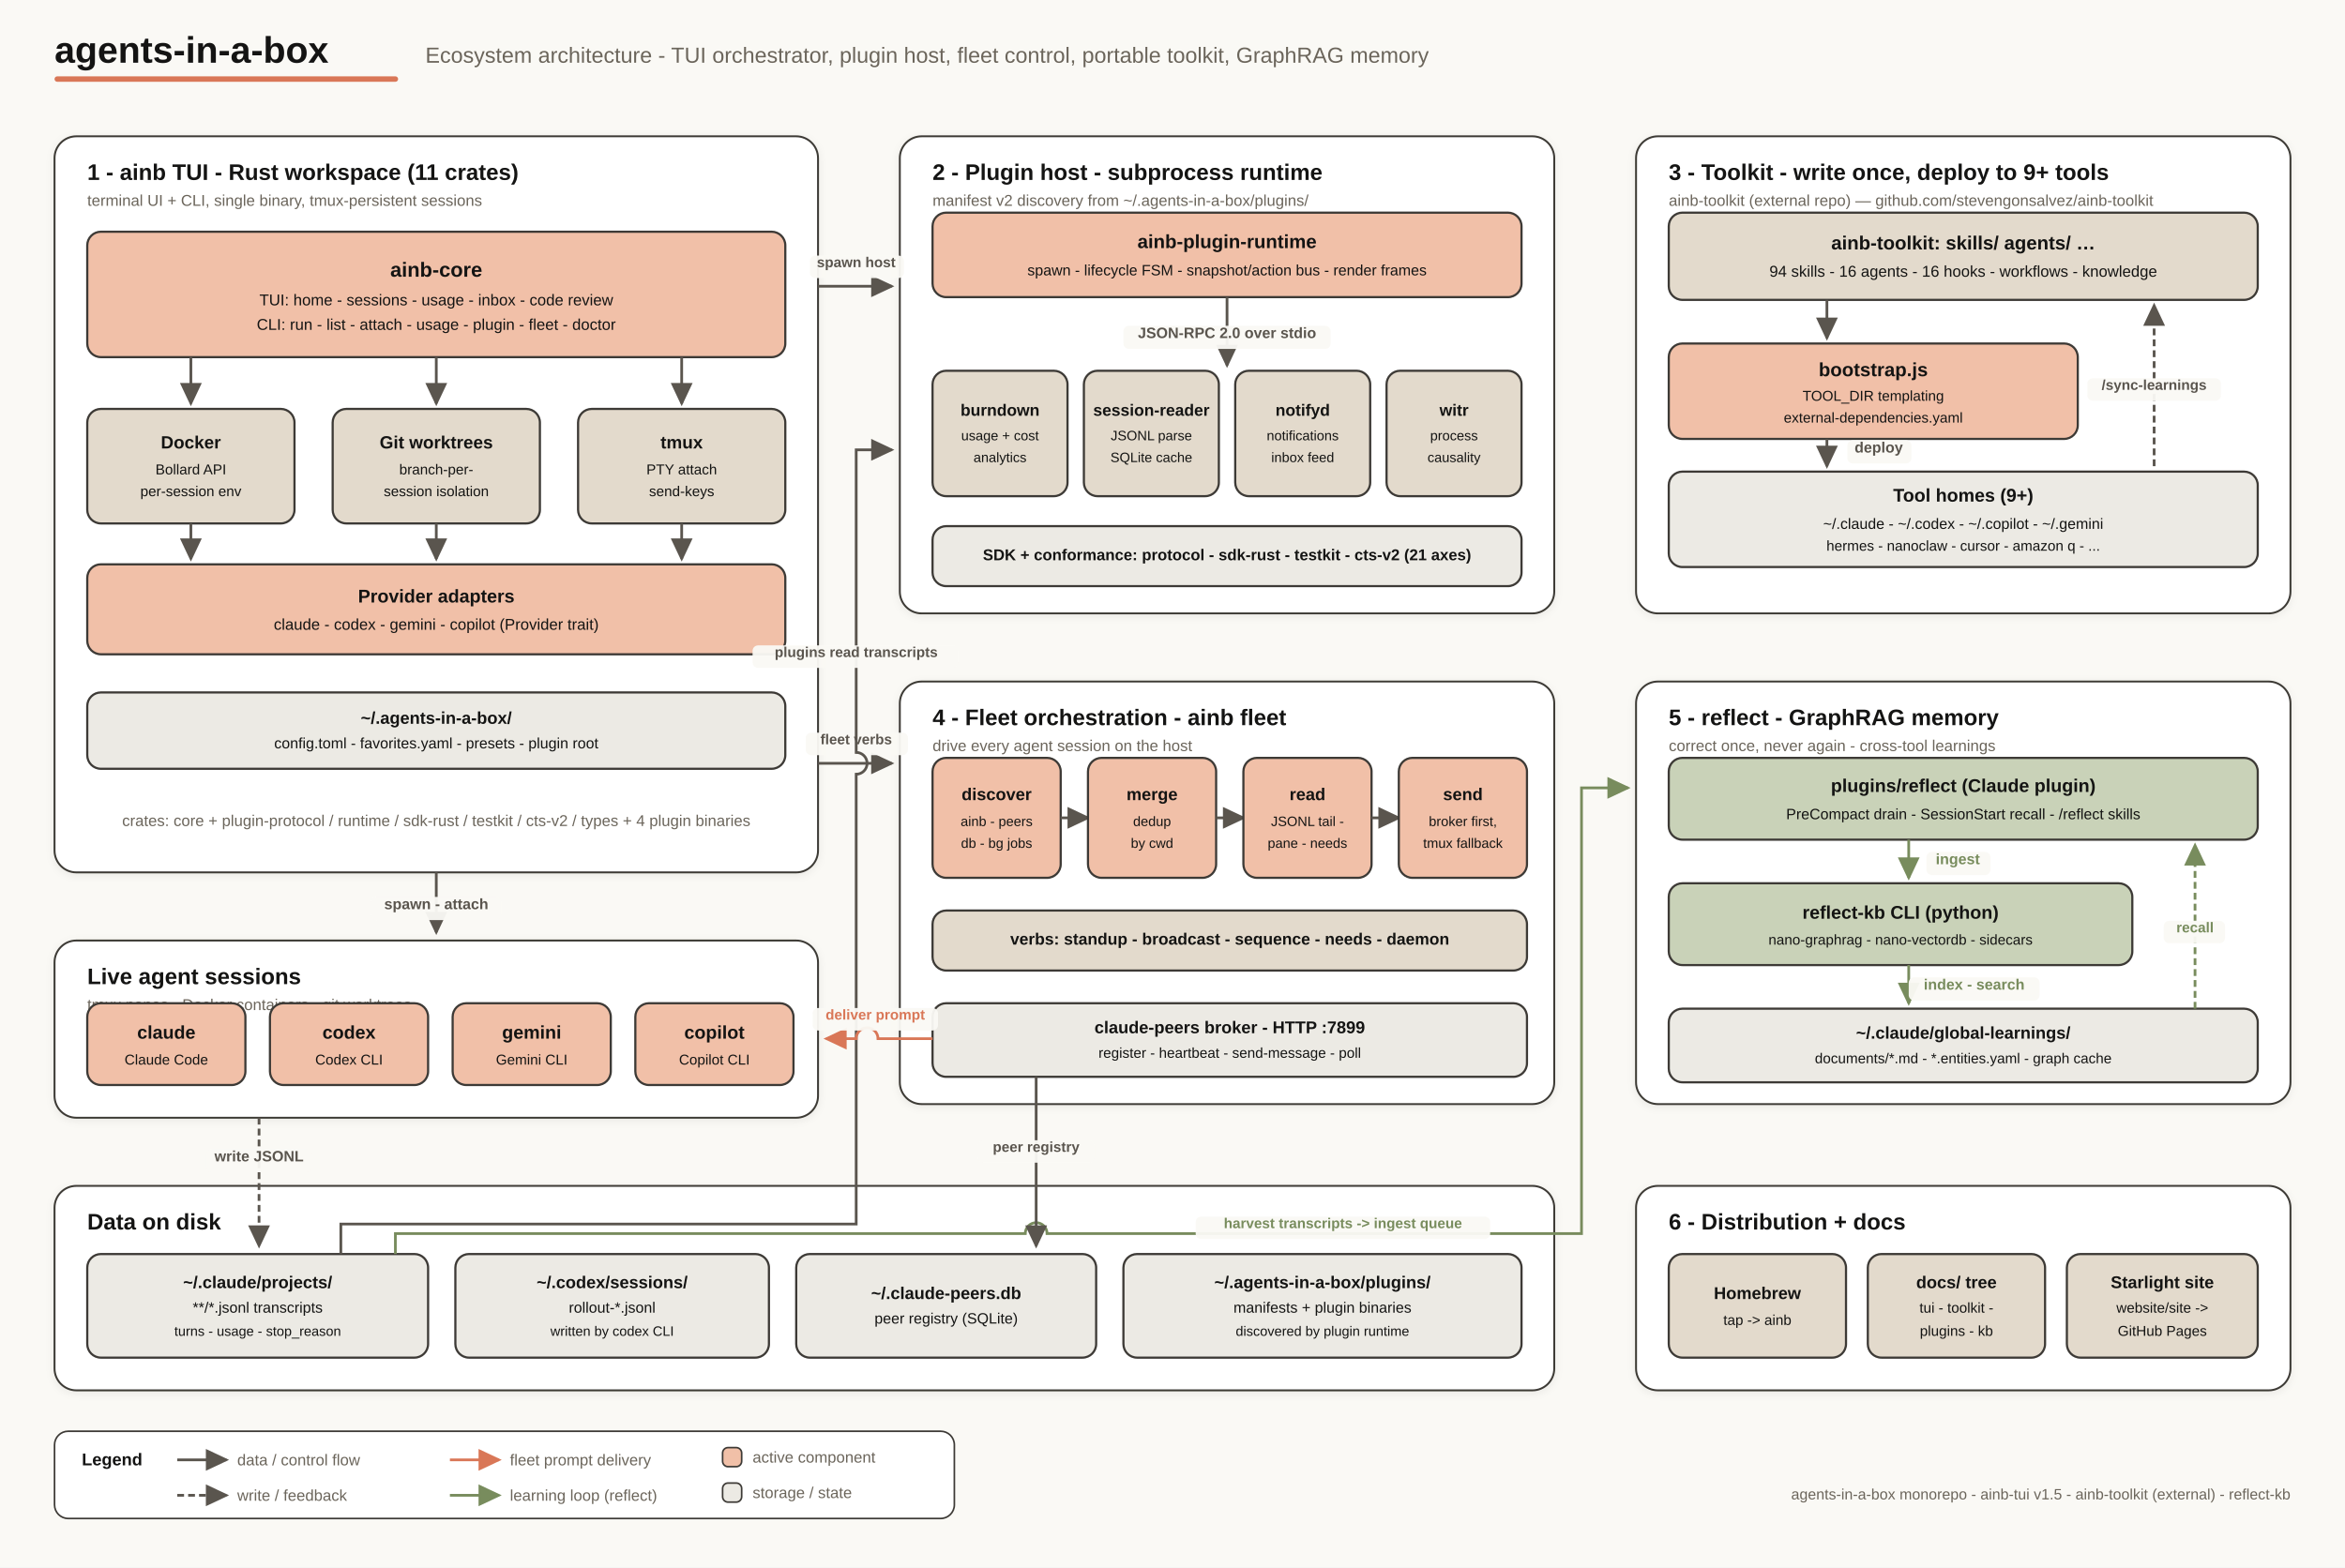
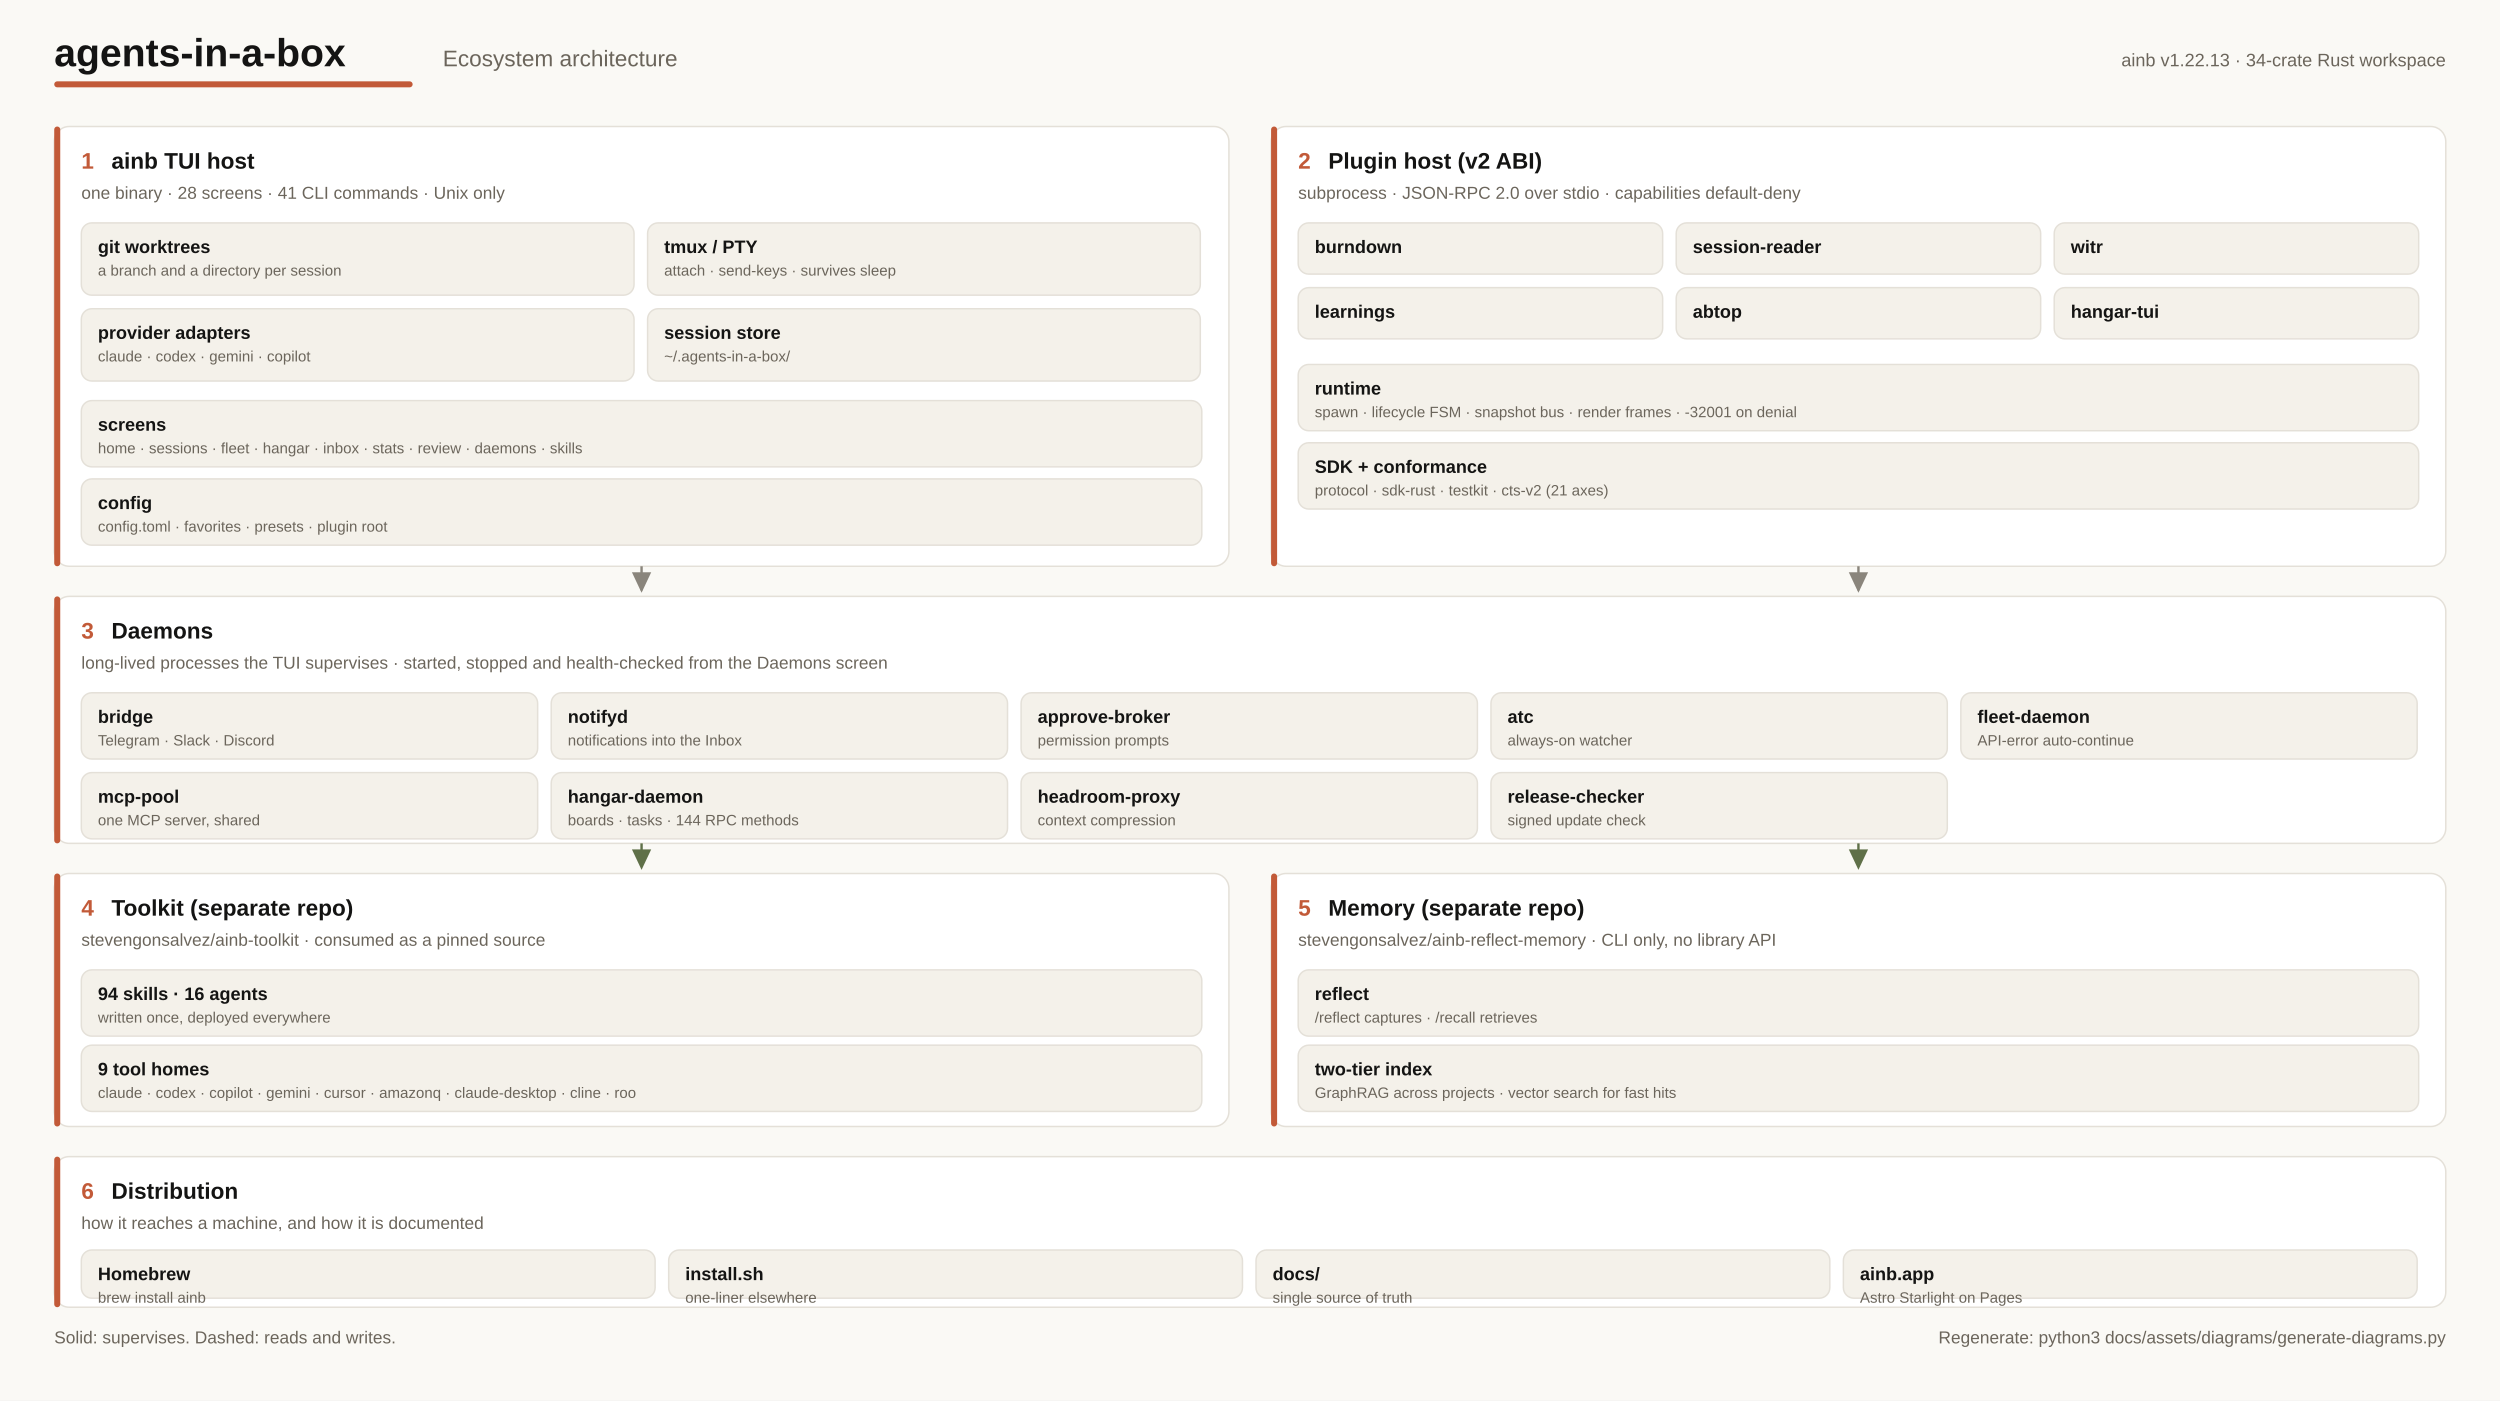
- <svg xmlns="http://www.w3.org/2000/svg" viewBox="0 0 1720 1150" width="1720" height="1150">
-   <style>text { font-family: -apple-system, BlinkMacSystemFont, "Segoe UI", "Helvetica Neue", Arial, sans-serif; }</style>
+ <svg xmlns="http://www.w3.org/2000/svg" viewBox="0 0 1660 930" width="1660" height="930" role="img" aria-label="agents-in-a-box ecosystem architecture: the TUI host, the v2 plugin host, the daemons it supervises, the separate toolkit and memory repos, and distribution">
+   <style>text{font-family:-apple-system,BlinkMacSystemFont,"Segoe UI","Helvetica Neue",Arial,sans-serif;}@media (prefers-color-scheme: dark){.bg{fill:#0F0F18;}.ink{fill:#DCDCE6;}.mute{fill:#9A9AB0;}.accent{fill:#E08A63;}.accentfill{fill:#E08A63;}.card{fill:#191923;stroke:#2E2E3E;}.chip{fill:#20202C;stroke:#2E2E3E;}.line{stroke:#7A7A92;}.alt{stroke:#8FA86B;}.linefill{fill:#7A7A92;}.altfill{fill:#8FA86B;}}</style>
  <defs>
    <marker id="arr" markerWidth="9" markerHeight="8" refX="7.5" refY="4" orient="auto">
-       <polygon points="0 0, 8.5 4, 0 8" fill="#5A554E" />
+       <polygon points="0 0, 8.5 4, 0 8" class="linefill" fill="#8A857C" />
    </marker>
-     <marker id="arrClay" markerWidth="9" markerHeight="8" refX="7.5" refY="4" orient="auto">
-       <polygon points="0 0, 8.5 4, 0 8" fill="#D97757" />
+     <marker id="arrAlt" markerWidth="9" markerHeight="8" refX="7.5" refY="4" orient="auto">
+       <polygon points="0 0, 8.5 4, 0 8" class="altfill" fill="#5F7048" />
    </marker>
-     <marker id="arrOlive" markerWidth="9" markerHeight="8" refX="7.5" refY="4" orient="auto">
-       <polygon points="0 0, 8.5 4, 0 8" fill="#788C5D" />
-     </marker>
-     <filter id="soft" x="-10%" y="-10%" width="120%" height="130%">
-       <feDropShadow dx="0" dy="1.5" stdDeviation="3" flood-color="#141413" flood-opacity="0.07" />
-     </filter>
  </defs>
-   <rect width="1720" height="1150" fill="#FAF9F5" />
-   <text x="40" y="46" fill="#141413" font-size="27" font-weight="800">agents-in-a-box</text>
-   <rect x="40" y="56" width="252" height="4" rx="2" fill="#D97757" />
-   <text x="312" y="46" fill="#6B655B" font-size="16">Ecosystem architecture - TUI orchestrator, plugin host, fleet control, portable toolkit, GraphRAG memory</text>
-   <rect x="40" y="100" width="560" height="540" rx="16" fill="#FFFFFF" stroke="#3D3A36" stroke-width="1.4" filter="url(#soft)" />
-   <text x="64" y="132" fill="#141413" font-size="16.5" font-weight="700">1 - ainb TUI - Rust workspace (11 crates)</text>
-   <text x="64" y="151" fill="#6B655B" font-size="11.5">terminal UI + CLI, single binary, tmux-persistent sessions</text>
-   <rect x="64" y="170" width="512" height="92" rx="10" fill="#F1C0A8" stroke="#3D3A36" stroke-width="1.6" />
-   <text x="320.0" y="203" text-anchor="middle" fill="#141413" font-size="15" font-weight="700">ainb-core</text>
-   <text x="320.0" y="224" text-anchor="middle" fill="#141413" font-size="11.5" font-weight="400">TUI: home - sessions - usage - inbox - code review</text>
-   <text x="320.0" y="242" text-anchor="middle" fill="#141413" font-size="11.5" font-weight="400">CLI: run - list - attach - usage - plugin - fleet - doctor</text>
-   <path d="M 140,262 V 296" fill="none" stroke="#5A554E" stroke-width="2" marker-end="url(#arr)" />
-   <path d="M 320,262 V 296" fill="none" stroke="#5A554E" stroke-width="2" marker-end="url(#arr)" />
-   <path d="M 500,262 V 296" fill="none" stroke="#5A554E" stroke-width="2" marker-end="url(#arr)" />
-   <rect x="64" y="300" width="152" height="84" rx="10" fill="#E3DACC" stroke="#3D3A36" stroke-width="1.6" />
-   <text x="140.0" y="329" text-anchor="middle" fill="#141413" font-size="13" font-weight="700">Docker</text>
-   <text x="140.0" y="348" text-anchor="middle" fill="#141413" font-size="10.5" font-weight="400">Bollard API</text>
-   <text x="140.0" y="364" text-anchor="middle" fill="#141413" font-size="10.5" font-weight="400">per-session env</text>
-   <rect x="244" y="300" width="152" height="84" rx="10" fill="#E3DACC" stroke="#3D3A36" stroke-width="1.6" />
-   <text x="320.0" y="329" text-anchor="middle" fill="#141413" font-size="13" font-weight="700">Git worktrees</text>
-   <text x="320.0" y="348" text-anchor="middle" fill="#141413" font-size="10.5" font-weight="400">branch-per-</text>
-   <text x="320.0" y="364" text-anchor="middle" fill="#141413" font-size="10.5" font-weight="400">session isolation</text>
-   <rect x="424" y="300" width="152" height="84" rx="10" fill="#E3DACC" stroke="#3D3A36" stroke-width="1.6" />
-   <text x="500.0" y="329" text-anchor="middle" fill="#141413" font-size="13" font-weight="700">tmux</text>
-   <text x="500.0" y="348" text-anchor="middle" fill="#141413" font-size="10.5" font-weight="400">PTY attach</text>
-   <text x="500.0" y="364" text-anchor="middle" fill="#141413" font-size="10.5" font-weight="400">send-keys</text>
-   <path d="M 140,384 V 410" fill="none" stroke="#5A554E" stroke-width="2" marker-end="url(#arr)" />
-   <path d="M 320,384 V 410" fill="none" stroke="#5A554E" stroke-width="2" marker-end="url(#arr)" />
-   <path d="M 500,384 V 410" fill="none" stroke="#5A554E" stroke-width="2" marker-end="url(#arr)" />
-   <rect x="64" y="414" width="512" height="66" rx="10" fill="#F1C0A8" stroke="#3D3A36" stroke-width="1.6" />
-   <text x="320.0" y="442" text-anchor="middle" fill="#141413" font-size="13.5" font-weight="700">Provider adapters</text>
-   <text x="320.0" y="462" text-anchor="middle" fill="#141413" font-size="11.5" font-weight="400">claude - codex - gemini - copilot (Provider trait)</text>
-   <rect x="64" y="508" width="512" height="56" rx="10" fill="#ECEAE4" stroke="#3D3A36" stroke-width="1.6" />
-   <text x="320.0" y="531" text-anchor="middle" fill="#141413" font-size="12.5" font-weight="700">~/.agents-in-a-box/</text>
-   <text x="320.0" y="549" text-anchor="middle" fill="#141413" font-size="11" font-weight="400">config.toml - favorites.yaml - presets - plugin root</text>
-   <text x="320" y="606" text-anchor="middle" fill="#6B655B" font-size="11.5">crates: core + plugin-protocol / runtime / sdk-rust / testkit / cts-v2 / types + 4 plugin binaries</text>
-   <rect x="660" y="100" width="480" height="350" rx="16" fill="#FFFFFF" stroke="#3D3A36" stroke-width="1.4" filter="url(#soft)" />
-   <text x="684" y="132" fill="#141413" font-size="16.5" font-weight="700">2 - Plugin host - subprocess runtime</text>
-   <text x="684" y="151" fill="#6B655B" font-size="11.5">manifest v2 discovery from ~/.agents-in-a-box/plugins/</text>
-   <rect x="684" y="156" width="432" height="62" rx="10" fill="#F1C0A8" stroke="#3D3A36" stroke-width="1.6" />
-   <text x="900.0" y="182" text-anchor="middle" fill="#141413" font-size="14" font-weight="700">ainb-plugin-runtime</text>
-   <text x="900.0" y="202" text-anchor="middle" fill="#141413" font-size="11" font-weight="400">spawn - lifecycle FSM - snapshot/action bus - render frames</text>
-   <path d="M 900,218 V 268" fill="none" stroke="#5A554E" stroke-width="2" marker-end="url(#arr)" />
-   <rect x="824" y="239" width="152" height="17" rx="4" fill="#FAF9F5" opacity="0.95" />
-   <text x="900" y="248" text-anchor="middle" fill="#5A554E" font-size="11" font-weight="600">JSON-RPC 2.0 over stdio</text>
-   <rect x="684" y="272" width="99" height="92" rx="10" fill="#E3DACC" stroke="#3D3A36" stroke-width="1.6" />
-   <text x="733.5" y="305" text-anchor="middle" fill="#141413" font-size="12" font-weight="700">burndown</text>
-   <text x="733.5" y="323" text-anchor="middle" fill="#141413" font-size="10" font-weight="400">usage + cost</text>
-   <text x="733.5" y="339" text-anchor="middle" fill="#141413" font-size="10" font-weight="400">analytics</text>
-   <rect x="795" y="272" width="99" height="92" rx="10" fill="#E3DACC" stroke="#3D3A36" stroke-width="1.6" />
-   <text x="844.5" y="305" text-anchor="middle" fill="#141413" font-size="12" font-weight="700">session-reader</text>
-   <text x="844.5" y="323" text-anchor="middle" fill="#141413" font-size="10" font-weight="400">JSONL parse</text>
-   <text x="844.5" y="339" text-anchor="middle" fill="#141413" font-size="10" font-weight="400">SQLite cache</text>
-   <rect x="906" y="272" width="99" height="92" rx="10" fill="#E3DACC" stroke="#3D3A36" stroke-width="1.6" />
-   <text x="955.5" y="305" text-anchor="middle" fill="#141413" font-size="12" font-weight="700">notifyd</text>
-   <text x="955.5" y="323" text-anchor="middle" fill="#141413" font-size="10" font-weight="400">notifications</text>
-   <text x="955.5" y="339" text-anchor="middle" fill="#141413" font-size="10" font-weight="400">inbox feed</text>
-   <rect x="1017" y="272" width="99" height="92" rx="10" fill="#E3DACC" stroke="#3D3A36" stroke-width="1.6" />
-   <text x="1066.5" y="305" text-anchor="middle" fill="#141413" font-size="12" font-weight="700">witr</text>
-   <text x="1066.5" y="323" text-anchor="middle" fill="#141413" font-size="10" font-weight="400">process</text>
-   <text x="1066.5" y="339" text-anchor="middle" fill="#141413" font-size="10" font-weight="400">causality</text>
-   <rect x="684" y="386" width="432" height="44" rx="10" fill="#ECEAE4" stroke="#3D3A36" stroke-width="1.6" />
-   <text x="900.0" y="411" text-anchor="middle" fill="#141413" font-size="11.5" font-weight="600">SDK + conformance: protocol - sdk-rust - testkit - cts-v2 (21 axes)</text>
-   <rect x="1200" y="100" width="480" height="350" rx="16" fill="#FFFFFF" stroke="#3D3A36" stroke-width="1.4" filter="url(#soft)" />
-   <text x="1224" y="132" fill="#141413" font-size="16.5" font-weight="700">3 - Toolkit - write once, deploy to 9+ tools</text>
-   <text x="1224" y="151" fill="#6B655B" font-size="11.5">ainb-toolkit (external repo) — github.com/stevengonsalvez/ainb-toolkit</text>
-   <rect x="1224" y="156" width="432" height="64" rx="10" fill="#E3DACC" stroke="#3D3A36" stroke-width="1.6" />
-   <text x="1440.0" y="183" text-anchor="middle" fill="#141413" font-size="14" font-weight="700">ainb-toolkit: skills/ agents/ …</text>
-   <text x="1440.0" y="203" text-anchor="middle" fill="#141413" font-size="11.5" font-weight="400">94 skills - 16 agents - 16 hooks - workflows - knowledge</text>
-   <path d="M 1340,220 V 248" fill="none" stroke="#5A554E" stroke-width="2" marker-end="url(#arr)" />
-   <rect x="1224" y="252" width="300" height="70" rx="10" fill="#F1C0A8" stroke="#3D3A36" stroke-width="1.6" />
-   <text x="1374" y="276" text-anchor="middle" fill="#141413" font-size="14" font-weight="700">bootstrap.js</text>
-   <text x="1374" y="294" text-anchor="middle" fill="#141413" font-size="10.5" font-weight="400">TOOL_DIR templating</text>
-   <text x="1374" y="310" text-anchor="middle" fill="#141413" font-size="10.5" font-weight="400">external-dependencies.yaml</text>
-   <path d="M 1340,322 V 342" fill="none" stroke="#5A554E" stroke-width="2" marker-end="url(#arr)" />
-   <rect x="1355" y="323" width="47" height="17" rx="4" fill="#FAF9F5" opacity="0.95" />
-   <text x="1378" y="332" text-anchor="middle" fill="#5A554E" font-size="11" font-weight="600">deploy</text>
-   <rect x="1224" y="346" width="432" height="70" rx="10" fill="#ECEAE4" stroke="#3D3A36" stroke-width="1.6" />
-   <text x="1440.0" y="368" text-anchor="middle" fill="#141413" font-size="13.5" font-weight="700">Tool homes (9+)</text>
-   <text x="1440.0" y="388" text-anchor="middle" fill="#141413" font-size="11" font-weight="400">~/.claude - ~/.codex - ~/.copilot - ~/.gemini</text>
-   <text x="1440.0" y="404" text-anchor="middle" fill="#141413" font-size="10.5" font-weight="400">hermes - nanoclaw - cursor - amazon q - ...</text>
-   <path d="M 1580,342 V 224" fill="none" stroke="#5A554E" stroke-width="2" stroke-dasharray="5,3" marker-end="url(#arr)" />
-   <rect x="1531" y="277.5" width="98" height="16.5" rx="4" fill="#FAF9F5" opacity="0.95" />
-   <text x="1580" y="286" text-anchor="middle" fill="#5A554E" font-size="10.5" font-weight="600">/sync-learnings</text>
-   <rect x="660" y="500" width="480" height="310" rx="16" fill="#FFFFFF" stroke="#3D3A36" stroke-width="1.4" filter="url(#soft)" />
-   <text x="684" y="532" fill="#141413" font-size="16.5" font-weight="700">4 - Fleet orchestration - ainb fleet</text>
-   <text x="684" y="551" fill="#6B655B" font-size="11.5">drive every agent session on the host</text>
-   <rect x="684" y="556" width="94" height="88" rx="10" fill="#F1C0A8" stroke="#3D3A36" stroke-width="1.6" />
-   <text x="731.0" y="587" text-anchor="middle" fill="#141413" font-size="12.5" font-weight="700">discover</text>
-   <text x="731.0" y="606" text-anchor="middle" fill="#141413" font-size="10" font-weight="400">ainb - peers</text>
-   <text x="731.0" y="622" text-anchor="middle" fill="#141413" font-size="10" font-weight="400">db - bg jobs</text>
-   <path d="M 778,600 H 798" fill="none" stroke="#5A554E" stroke-width="2" marker-end="url(#arr)" />
-   <rect x="798" y="556" width="94" height="88" rx="10" fill="#F1C0A8" stroke="#3D3A36" stroke-width="1.6" />
-   <text x="845.0" y="587" text-anchor="middle" fill="#141413" font-size="12.5" font-weight="700">merge</text>
-   <text x="845.0" y="606" text-anchor="middle" fill="#141413" font-size="10" font-weight="400">dedup</text>
-   <text x="845.0" y="622" text-anchor="middle" fill="#141413" font-size="10" font-weight="400">by cwd</text>
-   <path d="M 892,600 H 912" fill="none" stroke="#5A554E" stroke-width="2" marker-end="url(#arr)" />
-   <rect x="912" y="556" width="94" height="88" rx="10" fill="#F1C0A8" stroke="#3D3A36" stroke-width="1.6" />
-   <text x="959.0" y="587" text-anchor="middle" fill="#141413" font-size="12.5" font-weight="700">read</text>
-   <text x="959.0" y="606" text-anchor="middle" fill="#141413" font-size="10" font-weight="400">JSONL tail -</text>
-   <text x="959.0" y="622" text-anchor="middle" fill="#141413" font-size="10" font-weight="400">pane - needs</text>
-   <path d="M 1006,600 H 1026" fill="none" stroke="#5A554E" stroke-width="2" marker-end="url(#arr)" />
-   <rect x="1026" y="556" width="94" height="88" rx="10" fill="#F1C0A8" stroke="#3D3A36" stroke-width="1.6" />
-   <text x="1073.0" y="587" text-anchor="middle" fill="#141413" font-size="12.5" font-weight="700">send</text>
-   <text x="1073.0" y="606" text-anchor="middle" fill="#141413" font-size="10" font-weight="400">broker first,</text>
-   <text x="1073.0" y="622" text-anchor="middle" fill="#141413" font-size="10" font-weight="400">tmux fallback</text>
-   <rect x="684" y="668" width="436" height="44" rx="10" fill="#E3DACC" stroke="#3D3A36" stroke-width="1.6" />
-   <text x="902.0" y="693" text-anchor="middle" fill="#141413" font-size="12" font-weight="600">verbs: standup - broadcast - sequence - needs - daemon</text>
-   <rect x="684" y="736" width="436" height="54" rx="10" fill="#ECEAE4" stroke="#3D3A36" stroke-width="1.6" />
-   <text x="902.0" y="758" text-anchor="middle" fill="#141413" font-size="12.5" font-weight="700">claude-peers broker - HTTP :7899</text>
-   <text x="902.0" y="776" text-anchor="middle" fill="#141413" font-size="10.5" font-weight="400">register - heartbeat - send-message - poll</text>
-   <rect x="1200" y="500" width="480" height="310" rx="16" fill="#FFFFFF" stroke="#3D3A36" stroke-width="1.4" filter="url(#soft)" />
-   <text x="1224" y="532" fill="#141413" font-size="16.5" font-weight="700">5 - reflect - GraphRAG memory</text>
-   <text x="1224" y="551" fill="#6B655B" font-size="11.5">correct once, never again - cross-tool learnings</text>
-   <rect x="1224" y="556" width="432" height="60" rx="10" fill="#C9D2B8" stroke="#3D3A36" stroke-width="1.6" />
-   <text x="1440.0" y="581" text-anchor="middle" fill="#141413" font-size="13.5" font-weight="700">plugins/reflect (Claude plugin)</text>
-   <text x="1440.0" y="601" text-anchor="middle" fill="#141413" font-size="11" font-weight="400">PreCompact drain - SessionStart recall - /reflect skills</text>
-   <path d="M 1400,616 V 644" fill="none" stroke="#788C5D" stroke-width="2" marker-end="url(#arrOlive)" />
-   <rect x="1413" y="625" width="47" height="17" rx="4" fill="#FAF9F5" opacity="0.95" />
-   <text x="1436" y="634" text-anchor="middle" fill="#788C5D" font-size="11" font-weight="600">ingest</text>
-   <rect x="1224" y="648" width="340" height="60" rx="10" fill="#C9D2B8" stroke="#3D3A36" stroke-width="1.6" />
-   <text x="1394.0" y="674" text-anchor="middle" fill="#141413" font-size="13.5" font-weight="700">reflect-kb CLI (python)</text>
-   <text x="1394.0" y="693" text-anchor="middle" fill="#141413" font-size="10.5" font-weight="400">nano-graphrag - nano-vectordb - sidecars</text>
-   <path d="M 1400,708 V 736" fill="none" stroke="#788C5D" stroke-width="2" marker-end="url(#arrOlive)" />
-   <rect x="1400" y="717" width="96" height="17" rx="4" fill="#FAF9F5" opacity="0.95" />
-   <text x="1448" y="726" text-anchor="middle" fill="#788C5D" font-size="11" font-weight="600">index - search</text>
-   <rect x="1224" y="740" width="432" height="54" rx="10" fill="#ECEAE4" stroke="#3D3A36" stroke-width="1.6" />
-   <text x="1440.0" y="762" text-anchor="middle" fill="#141413" font-size="12.5" font-weight="700">~/.claude/global-learnings/</text>
-   <text x="1440.0" y="780" text-anchor="middle" fill="#141413" font-size="10.5" font-weight="400">documents/*.md - *.entities.yaml - graph cache</text>
-   <path d="M 1610,740 V 620" fill="none" stroke="#788C5D" stroke-width="2" stroke-dasharray="5,3" marker-end="url(#arrOlive)" />
-   <rect x="1587" y="675.5" width="45" height="16.5" rx="4" fill="#FAF9F5" opacity="0.95" />
-   <text x="1610" y="684" text-anchor="middle" fill="#788C5D" font-size="10.5" font-weight="600">recall</text>
-   <rect x="40" y="690" width="560" height="130" rx="16" fill="#FFFFFF" stroke="#3D3A36" stroke-width="1.4" filter="url(#soft)" />
-   <text x="64" y="722" fill="#141413" font-size="16.5" font-weight="700">Live agent sessions</text>
-   <text x="64" y="741" fill="#6B655B" font-size="11.5">tmux panes - Docker containers - git worktrees</text>
-   <rect x="64" y="736" width="116" height="60" rx="10" fill="#F1C0A8" stroke="#3D3A36" stroke-width="1.6" />
-   <text x="122.0" y="762" text-anchor="middle" fill="#141413" font-size="13.5" font-weight="700">claude</text>
-   <text x="122.0" y="781" text-anchor="middle" fill="#141413" font-size="10.5" font-weight="400">Claude Code</text>
-   <rect x="198" y="736" width="116" height="60" rx="10" fill="#F1C0A8" stroke="#3D3A36" stroke-width="1.6" />
-   <text x="256.0" y="762" text-anchor="middle" fill="#141413" font-size="13.5" font-weight="700">codex</text>
-   <text x="256.0" y="781" text-anchor="middle" fill="#141413" font-size="10.5" font-weight="400">Codex CLI</text>
-   <rect x="332" y="736" width="116" height="60" rx="10" fill="#F1C0A8" stroke="#3D3A36" stroke-width="1.6" />
-   <text x="390.0" y="762" text-anchor="middle" fill="#141413" font-size="13.5" font-weight="700">gemini</text>
-   <text x="390.0" y="781" text-anchor="middle" fill="#141413" font-size="10.5" font-weight="400">Gemini CLI</text>
-   <rect x="466" y="736" width="116" height="60" rx="10" fill="#F1C0A8" stroke="#3D3A36" stroke-width="1.6" />
-   <text x="524.0" y="762" text-anchor="middle" fill="#141413" font-size="13.5" font-weight="700">copilot</text>
-   <text x="524.0" y="781" text-anchor="middle" fill="#141413" font-size="10.5" font-weight="400">Copilot CLI</text>
-   <rect x="40" y="870" width="1100" height="150" rx="16" fill="#FFFFFF" stroke="#3D3A36" stroke-width="1.4" filter="url(#soft)" />
-   <text x="64" y="902" fill="#141413" font-size="16.5" font-weight="700">Data on disk</text>
-   <rect x="64" y="920" width="250" height="76" rx="10" fill="#ECEAE4" stroke="#3D3A36" stroke-width="1.6" />
-   <text x="189.0" y="945" text-anchor="middle" fill="#141413" font-size="12.5" font-weight="700">~/.claude/projects/</text>
-   <text x="189.0" y="963" text-anchor="middle" fill="#141413" font-size="11" font-weight="400">**/*.jsonl transcripts</text>
-   <text x="189.0" y="980" text-anchor="middle" fill="#141413" font-size="10" font-weight="400">turns - usage - stop_reason</text>
-   <rect x="334" y="920" width="230" height="76" rx="10" fill="#ECEAE4" stroke="#3D3A36" stroke-width="1.6" />
-   <text x="449.0" y="945" text-anchor="middle" fill="#141413" font-size="12.5" font-weight="700">~/.codex/sessions/</text>
-   <text x="449.0" y="963" text-anchor="middle" fill="#141413" font-size="11" font-weight="400">rollout-*.jsonl</text>
-   <text x="449.0" y="980" text-anchor="middle" fill="#141413" font-size="10" font-weight="400">written by codex CLI</text>
-   <rect x="584" y="920" width="220" height="76" rx="10" fill="#ECEAE4" stroke="#3D3A36" stroke-width="1.6" />
-   <text x="694.0" y="953" text-anchor="middle" fill="#141413" font-size="12.5" font-weight="700">~/.claude-peers.db</text>
-   <text x="694.0" y="971" text-anchor="middle" fill="#141413" font-size="11" font-weight="400">peer registry (SQLite)</text>
-   <rect x="824" y="920" width="292" height="76" rx="10" fill="#ECEAE4" stroke="#3D3A36" stroke-width="1.6" />
-   <text x="970.0" y="945" text-anchor="middle" fill="#141413" font-size="12.5" font-weight="700">~/.agents-in-a-box/plugins/</text>
-   <text x="970.0" y="963" text-anchor="middle" fill="#141413" font-size="11" font-weight="400">manifests + plugin binaries</text>
-   <text x="970.0" y="980" text-anchor="middle" fill="#141413" font-size="10" font-weight="400">discovered by plugin runtime</text>
-   <rect x="1200" y="870" width="480" height="150" rx="16" fill="#FFFFFF" stroke="#3D3A36" stroke-width="1.4" filter="url(#soft)" />
-   <text x="1224" y="902" fill="#141413" font-size="16.5" font-weight="700">6 - Distribution + docs</text>
-   <rect x="1224" y="920" width="130" height="76" rx="10" fill="#E3DACC" stroke="#3D3A36" stroke-width="1.6" />
-   <text x="1289.0" y="953" text-anchor="middle" fill="#141413" font-size="12.5" font-weight="700">Homebrew</text>
-   <text x="1289.0" y="972" text-anchor="middle" fill="#141413" font-size="10.5" font-weight="400">tap -&gt; ainb</text>
-   <rect x="1370" y="920" width="130" height="76" rx="10" fill="#E3DACC" stroke="#3D3A36" stroke-width="1.6" />
-   <text x="1435.0" y="945" text-anchor="middle" fill="#141413" font-size="12.5" font-weight="700">docs/ tree</text>
-   <text x="1435.0" y="963" text-anchor="middle" fill="#141413" font-size="10.5" font-weight="400">tui - toolkit -</text>
-   <text x="1435.0" y="980" text-anchor="middle" fill="#141413" font-size="10.5" font-weight="400">plugins - kb</text>
-   <rect x="1516" y="920" width="140" height="76" rx="10" fill="#E3DACC" stroke="#3D3A36" stroke-width="1.6" />
-   <text x="1586.0" y="945" text-anchor="middle" fill="#141413" font-size="12.5" font-weight="700">Starlight site</text>
-   <text x="1586.0" y="963" text-anchor="middle" fill="#141413" font-size="10.5" font-weight="400">website/site -&gt;</text>
-   <text x="1586.0" y="980" text-anchor="middle" fill="#141413" font-size="10.5" font-weight="400">GitHub Pages</text>
-   <path d="M 600,210 H 654" fill="none" stroke="#5A554E" stroke-width="2" marker-end="url(#arr)" />
-   <rect x="594" y="187.5" width="69" height="16.5" rx="4" fill="#FAF9F5" opacity="0.95" />
-   <text x="628" y="196" text-anchor="middle" fill="#5A554E" font-size="10.5" font-weight="600">spawn host</text>
-   <path d="M 600,560 H 654" fill="none" stroke="#5A554E" stroke-width="2" marker-end="url(#arr)" />
-   <rect x="591" y="537.5" width="75" height="16.5" rx="4" fill="#FAF9F5" opacity="0.95" />
-   <text x="628" y="546" text-anchor="middle" fill="#5A554E" font-size="10.5" font-weight="600">fleet verbs</text>
-   <path d="M 320,640 V 684" fill="none" stroke="#5A554E" stroke-width="2" marker-end="url(#arr)" />
-   <rect x="272" y="658" width="96" height="17" rx="4" fill="#FAF9F5" opacity="0.95" />
-   <text x="320" y="667" text-anchor="middle" fill="#5A554E" font-size="11" font-weight="600">spawn - attach</text>
-   <path d="M 190,820 V 914" fill="none" stroke="#5A554E" stroke-width="2" stroke-dasharray="5,3" marker-end="url(#arr)" />
-   <rect x="151" y="843" width="78" height="17" rx="4" fill="#FAF9F5" opacity="0.95" />
-   <text x="190" y="852" text-anchor="middle" fill="#5A554E" font-size="11" font-weight="600">write JSONL</text>
-   <path d="M 250,920 V 898 H 628 V 568 A 8 8 0 0 0 628,552 V 330 H 654" fill="none" stroke="#5A554E" stroke-width="2" marker-end="url(#arr)" />
-   <rect x="552" y="473.5" width="151" height="16.5" rx="4" fill="#FAF9F5" opacity="0.95" />
-   <text x="628" y="482" text-anchor="middle" fill="#5A554E" font-size="10.5" font-weight="600">plugins read transcripts</text>
-   <path d="M 290,920 V 905 H 752 A 8 8 0 0 1 768,905 H 1160 V 578 H 1194" fill="none" stroke="#788C5D" stroke-width="2" marker-end="url(#arrOlive)" />
-   <rect x="877" y="892.5" width="216" height="16.5" rx="4" fill="#FAF9F5" opacity="0.95" />
-   <text x="985" y="901" text-anchor="middle" fill="#788C5D" font-size="10.5" font-weight="600">harvest transcripts -&gt; ingest queue</text>
-   <path d="M 760,790 V 914" fill="none" stroke="#5A554E" stroke-width="2" marker-end="url(#arr)" />
-   <rect x="717" y="836.5" width="86" height="16.5" rx="4" fill="#FAF9F5" opacity="0.95" />
-   <text x="760" y="845" text-anchor="middle" fill="#5A554E" font-size="10.5" font-weight="600">peer registry</text>
-   <path d="M 684,762 H 644 A 8 8 0 0 0 628,762 H 606" fill="none" stroke="#D97757" stroke-width="2" marker-end="url(#arrClay)" />
-   <rect x="596" y="739.5" width="92" height="16.5" rx="4" fill="#FAF9F5" opacity="0.95" />
-   <text x="642" y="748" text-anchor="middle" fill="#D97757" font-size="10.5" font-weight="600">deliver prompt</text>
-   <rect x="40" y="1050" width="660" height="64" rx="10" fill="#FFFFFF" stroke="#3D3A36" stroke-width="1.2" />
-   <text x="60" y="1075" fill="#141413" font-size="12.5" font-weight="700">Legend</text>
-   <line x1="130" y1="1071" x2="166" y2="1071" stroke="#5A554E" stroke-width="2" marker-end="url(#arr)" />
-   <text x="174" y="1075" fill="#6B655B" font-size="11.5">data / control flow</text>
-   <line x1="130" y1="1097" x2="166" y2="1097" stroke="#5A554E" stroke-width="2" stroke-dasharray="5,3" marker-end="url(#arr)" />
-   <text x="174" y="1101" fill="#6B655B" font-size="11.5">write / feedback</text>
-   <line x1="330" y1="1071" x2="366" y2="1071" stroke="#D97757" stroke-width="2" marker-end="url(#arrClay)" />
-   <text x="374" y="1075" fill="#6B655B" font-size="11.5">fleet prompt delivery</text>
-   <line x1="330" y1="1097" x2="366" y2="1097" stroke="#788C5D" stroke-width="2" marker-end="url(#arrOlive)" />
-   <text x="374" y="1101" fill="#6B655B" font-size="11.5">learning loop (reflect)</text>
-   <rect x="530" y="1062" width="14" height="14" rx="4" fill="#F1C0A8" stroke="#3D3A36" stroke-width="1.2" />
-   <text x="552" y="1073" fill="#6B655B" font-size="11.5">active component</text>
-   <rect x="530" y="1088" width="14" height="14" rx="4" fill="#ECEAE4" stroke="#3D3A36" stroke-width="1.2" />
-   <text x="552" y="1099" fill="#6B655B" font-size="11.5">storage / state</text>
-   <text x="1680" y="1100" text-anchor="end" fill="#6B655B" font-size="11">agents-in-a-box monorepo - ainb-tui v1.5 - ainb-toolkit (external) - reflect-kb</text>
+   <rect width="1660" height="930" class="bg" fill="#FAF9F5" />
+   <text x="36" y="44" font-size="26" class="ink" fill="#141413" text-anchor="start" font-weight="800">agents-in-a-box</text>
+   <rect x="36" y="54" width="238" height="4" rx="2" class="accentfill" fill="#C25A38" />
+   <text x="294" y="44" font-size="15" class="mute" fill="#6B655B" text-anchor="start">Ecosystem architecture</text>
+   <text x="1624" y="44" font-size="12" class="mute" fill="#6B655B" text-anchor="end">ainb v1.22.13 · 34-crate Rust workspace</text>
+   <rect x="36" y="84" width="780" height="292" rx="10" class="card" fill="#FFFFFF" stroke="#E4E0D8" stroke-width="1" />
+   <rect x="36" y="84" width="4" height="292" rx="2" class="accentfill" fill="#C25A38" />
+   <text x="54" y="112" font-size="15" class="accent" fill="#C25A38" text-anchor="start" font-weight="800">1</text>
+   <text x="74" y="112" font-size="15" class="ink" fill="#141413" text-anchor="start" font-weight="700">ainb TUI host</text>
+   <text x="54" y="132" font-size="11.5" class="mute" fill="#6B655B" text-anchor="start">one binary · 28 screens · 41 CLI commands · Unix only</text>
+   <rect x="54" y="148" width="367" height="48" rx="7" class="chip" fill="#F4F1EA" stroke="#E4E0D8" stroke-width="1" />
+   <text x="65" y="168" font-size="12" class="ink" fill="#141413" text-anchor="start" font-weight="600">git worktrees</text>
+   <text x="65" y="183" font-size="10" class="mute" fill="#6B655B" text-anchor="start">a branch and a directory per session</text>
+   <rect x="430" y="148" width="367" height="48" rx="7" class="chip" fill="#F4F1EA" stroke="#E4E0D8" stroke-width="1" />
+   <text x="441" y="168" font-size="12" class="ink" fill="#141413" text-anchor="start" font-weight="600">tmux / PTY</text>
+   <text x="441" y="183" font-size="10" class="mute" fill="#6B655B" text-anchor="start">attach · send-keys · survives sleep</text>
+   <rect x="54" y="205" width="367" height="48" rx="7" class="chip" fill="#F4F1EA" stroke="#E4E0D8" stroke-width="1" />
+   <text x="65" y="225" font-size="12" class="ink" fill="#141413" text-anchor="start" font-weight="600">provider adapters</text>
+   <text x="65" y="240" font-size="10" class="mute" fill="#6B655B" text-anchor="start">claude · codex · gemini · copilot</text>
+   <rect x="430" y="205" width="367" height="48" rx="7" class="chip" fill="#F4F1EA" stroke="#E4E0D8" stroke-width="1" />
+   <text x="441" y="225" font-size="12" class="ink" fill="#141413" text-anchor="start" font-weight="600">session store</text>
+   <text x="441" y="240" font-size="10" class="mute" fill="#6B655B" text-anchor="start">~/.agents-in-a-box/</text>
+   <rect x="54" y="266" width="744" height="44" rx="7" class="chip" fill="#F4F1EA" stroke="#E4E0D8" stroke-width="1" />
+   <text x="65" y="286" font-size="12" class="ink" fill="#141413" text-anchor="start" font-weight="600">screens</text>
+   <text x="65" y="301" font-size="10" class="mute" fill="#6B655B" text-anchor="start">home · sessions · fleet · hangar · inbox · stats · review · daemons · skills</text>
+   <rect x="54" y="318" width="744" height="44" rx="7" class="chip" fill="#F4F1EA" stroke="#E4E0D8" stroke-width="1" />
+   <text x="65" y="338" font-size="12" class="ink" fill="#141413" text-anchor="start" font-weight="600">config</text>
+   <text x="65" y="353" font-size="10" class="mute" fill="#6B655B" text-anchor="start">config.toml · favorites · presets · plugin root</text>
+   <rect x="844" y="84" width="780" height="292" rx="10" class="card" fill="#FFFFFF" stroke="#E4E0D8" stroke-width="1" />
+   <rect x="844" y="84" width="4" height="292" rx="2" class="accentfill" fill="#C25A38" />
+   <text x="862" y="112" font-size="15" class="accent" fill="#C25A38" text-anchor="start" font-weight="800">2</text>
+   <text x="882" y="112" font-size="15" class="ink" fill="#141413" text-anchor="start" font-weight="700">Plugin host (v2 ABI)</text>
+   <text x="862" y="132" font-size="11.5" class="mute" fill="#6B655B" text-anchor="start">subprocess · JSON-RPC 2.0 over stdio · capabilities default-deny</text>
+   <rect x="862" y="148" width="242" height="34" rx="7" class="chip" fill="#F4F1EA" stroke="#E4E0D8" stroke-width="1" />
+   <text x="873" y="168" font-size="12" class="ink" fill="#141413" text-anchor="start" font-weight="600">burndown</text>
+   <rect x="1113" y="148" width="242" height="34" rx="7" class="chip" fill="#F4F1EA" stroke="#E4E0D8" stroke-width="1" />
+   <text x="1124" y="168" font-size="12" class="ink" fill="#141413" text-anchor="start" font-weight="600">session-reader</text>
+   <rect x="1364" y="148" width="242" height="34" rx="7" class="chip" fill="#F4F1EA" stroke="#E4E0D8" stroke-width="1" />
+   <text x="1375" y="168" font-size="12" class="ink" fill="#141413" text-anchor="start" font-weight="600">witr</text>
+   <rect x="862" y="191" width="242" height="34" rx="7" class="chip" fill="#F4F1EA" stroke="#E4E0D8" stroke-width="1" />
+   <text x="873" y="211" font-size="12" class="ink" fill="#141413" text-anchor="start" font-weight="600">learnings</text>
+   <rect x="1113" y="191" width="242" height="34" rx="7" class="chip" fill="#F4F1EA" stroke="#E4E0D8" stroke-width="1" />
+   <text x="1124" y="211" font-size="12" class="ink" fill="#141413" text-anchor="start" font-weight="600">abtop</text>
+   <rect x="1364" y="191" width="242" height="34" rx="7" class="chip" fill="#F4F1EA" stroke="#E4E0D8" stroke-width="1" />
+   <text x="1375" y="211" font-size="12" class="ink" fill="#141413" text-anchor="start" font-weight="600">hangar-tui</text>
+   <rect x="862" y="242" width="744" height="44" rx="7" class="chip" fill="#F4F1EA" stroke="#E4E0D8" stroke-width="1" />
+   <text x="873" y="262" font-size="12" class="ink" fill="#141413" text-anchor="start" font-weight="600">runtime</text>
+   <text x="873" y="277" font-size="10" class="mute" fill="#6B655B" text-anchor="start">spawn · lifecycle FSM · snapshot bus · render frames · -32001 on denial</text>
+   <rect x="862" y="294" width="744" height="44" rx="7" class="chip" fill="#F4F1EA" stroke="#E4E0D8" stroke-width="1" />
+   <text x="873" y="314" font-size="12" class="ink" fill="#141413" text-anchor="start" font-weight="600">SDK + conformance</text>
+   <text x="873" y="329" font-size="10" class="mute" fill="#6B655B" text-anchor="start">protocol · sdk-rust · testkit · cts-v2 (21 axes)</text>
+   <rect x="36" y="396" width="1588" height="164" rx="10" class="card" fill="#FFFFFF" stroke="#E4E0D8" stroke-width="1" />
+   <rect x="36" y="396" width="4" height="164" rx="2" class="accentfill" fill="#C25A38" />
+   <text x="54" y="424" font-size="15" class="accent" fill="#C25A38" text-anchor="start" font-weight="800">3</text>
+   <text x="74" y="424" font-size="15" class="ink" fill="#141413" text-anchor="start" font-weight="700">Daemons</text>
+   <text x="54" y="444" font-size="11.5" class="mute" fill="#6B655B" text-anchor="start">long-lived processes the TUI supervises · started, stopped and health-checked from the Daemons screen</text>
+   <rect x="54" y="460" width="303" height="44" rx="7" class="chip" fill="#F4F1EA" stroke="#E4E0D8" stroke-width="1" />
+   <text x="65" y="480" font-size="12" class="ink" fill="#141413" text-anchor="start" font-weight="600">bridge</text>
+   <text x="65" y="495" font-size="10" class="mute" fill="#6B655B" text-anchor="start">Telegram · Slack · Discord</text>
+   <rect x="366" y="460" width="303" height="44" rx="7" class="chip" fill="#F4F1EA" stroke="#E4E0D8" stroke-width="1" />
+   <text x="377" y="480" font-size="12" class="ink" fill="#141413" text-anchor="start" font-weight="600">notifyd</text>
+   <text x="377" y="495" font-size="10" class="mute" fill="#6B655B" text-anchor="start">notifications into the Inbox</text>
+   <rect x="678" y="460" width="303" height="44" rx="7" class="chip" fill="#F4F1EA" stroke="#E4E0D8" stroke-width="1" />
+   <text x="689" y="480" font-size="12" class="ink" fill="#141413" text-anchor="start" font-weight="600">approve-broker</text>
+   <text x="689" y="495" font-size="10" class="mute" fill="#6B655B" text-anchor="start">permission prompts</text>
+   <rect x="990" y="460" width="303" height="44" rx="7" class="chip" fill="#F4F1EA" stroke="#E4E0D8" stroke-width="1" />
+   <text x="1001" y="480" font-size="12" class="ink" fill="#141413" text-anchor="start" font-weight="600">atc</text>
+   <text x="1001" y="495" font-size="10" class="mute" fill="#6B655B" text-anchor="start">always-on watcher</text>
+   <rect x="1302" y="460" width="303" height="44" rx="7" class="chip" fill="#F4F1EA" stroke="#E4E0D8" stroke-width="1" />
+   <text x="1313" y="480" font-size="12" class="ink" fill="#141413" text-anchor="start" font-weight="600">fleet-daemon</text>
+   <text x="1313" y="495" font-size="10" class="mute" fill="#6B655B" text-anchor="start">API-error auto-continue</text>
+   <rect x="54" y="513" width="303" height="44" rx="7" class="chip" fill="#F4F1EA" stroke="#E4E0D8" stroke-width="1" />
+   <text x="65" y="533" font-size="12" class="ink" fill="#141413" text-anchor="start" font-weight="600">mcp-pool</text>
+   <text x="65" y="548" font-size="10" class="mute" fill="#6B655B" text-anchor="start">one MCP server, shared</text>
+   <rect x="366" y="513" width="303" height="44" rx="7" class="chip" fill="#F4F1EA" stroke="#E4E0D8" stroke-width="1" />
+   <text x="377" y="533" font-size="12" class="ink" fill="#141413" text-anchor="start" font-weight="600">hangar-daemon</text>
+   <text x="377" y="548" font-size="10" class="mute" fill="#6B655B" text-anchor="start">boards · tasks · 144 RPC methods</text>
+   <rect x="678" y="513" width="303" height="44" rx="7" class="chip" fill="#F4F1EA" stroke="#E4E0D8" stroke-width="1" />
+   <text x="689" y="533" font-size="12" class="ink" fill="#141413" text-anchor="start" font-weight="600">headroom-proxy</text>
+   <text x="689" y="548" font-size="10" class="mute" fill="#6B655B" text-anchor="start">context compression</text>
+   <rect x="990" y="513" width="303" height="44" rx="7" class="chip" fill="#F4F1EA" stroke="#E4E0D8" stroke-width="1" />
+   <text x="1001" y="533" font-size="12" class="ink" fill="#141413" text-anchor="start" font-weight="600">release-checker</text>
+   <text x="1001" y="548" font-size="10" class="mute" fill="#6B655B" text-anchor="start">signed update check</text>
+   <rect x="36" y="580" width="780" height="168" rx="10" class="card" fill="#FFFFFF" stroke="#E4E0D8" stroke-width="1" />
+   <rect x="36" y="580" width="4" height="168" rx="2" class="accentfill" fill="#C25A38" />
+   <text x="54" y="608" font-size="15" class="accent" fill="#C25A38" text-anchor="start" font-weight="800">4</text>
+   <text x="74" y="608" font-size="15" class="ink" fill="#141413" text-anchor="start" font-weight="700">Toolkit (separate repo)</text>
+   <text x="54" y="628" font-size="11.5" class="mute" fill="#6B655B" text-anchor="start">stevengonsalvez/ainb-toolkit · consumed as a pinned source</text>
+   <rect x="54" y="644" width="744" height="44" rx="7" class="chip" fill="#F4F1EA" stroke="#E4E0D8" stroke-width="1" />
+   <text x="65" y="664" font-size="12" class="ink" fill="#141413" text-anchor="start" font-weight="600">94 skills · 16 agents</text>
+   <text x="65" y="679" font-size="10" class="mute" fill="#6B655B" text-anchor="start">written once, deployed everywhere</text>
+   <rect x="54" y="694" width="744" height="44" rx="7" class="chip" fill="#F4F1EA" stroke="#E4E0D8" stroke-width="1" />
+   <text x="65" y="714" font-size="12" class="ink" fill="#141413" text-anchor="start" font-weight="600">9 tool homes</text>
+   <text x="65" y="729" font-size="10" class="mute" fill="#6B655B" text-anchor="start">claude · codex · copilot · gemini · cursor · amazonq · claude-desktop · cline · roo</text>
+   <rect x="844" y="580" width="780" height="168" rx="10" class="card" fill="#FFFFFF" stroke="#E4E0D8" stroke-width="1" />
+   <rect x="844" y="580" width="4" height="168" rx="2" class="accentfill" fill="#C25A38" />
+   <text x="862" y="608" font-size="15" class="accent" fill="#C25A38" text-anchor="start" font-weight="800">5</text>
+   <text x="882" y="608" font-size="15" class="ink" fill="#141413" text-anchor="start" font-weight="700">Memory (separate repo)</text>
+   <text x="862" y="628" font-size="11.5" class="mute" fill="#6B655B" text-anchor="start">stevengonsalvez/ainb-reflect-memory · CLI only, no library API</text>
+   <rect x="862" y="644" width="744" height="44" rx="7" class="chip" fill="#F4F1EA" stroke="#E4E0D8" stroke-width="1" />
+   <text x="873" y="664" font-size="12" class="ink" fill="#141413" text-anchor="start" font-weight="600">reflect</text>
+   <text x="873" y="679" font-size="10" class="mute" fill="#6B655B" text-anchor="start">/reflect captures · /recall retrieves</text>
+   <rect x="862" y="694" width="744" height="44" rx="7" class="chip" fill="#F4F1EA" stroke="#E4E0D8" stroke-width="1" />
+   <text x="873" y="714" font-size="12" class="ink" fill="#141413" text-anchor="start" font-weight="600">two-tier index</text>
+   <text x="873" y="729" font-size="10" class="mute" fill="#6B655B" text-anchor="start">GraphRAG across projects · vector search for fast hits</text>
+   <rect x="36" y="768" width="1588" height="100" rx="10" class="card" fill="#FFFFFF" stroke="#E4E0D8" stroke-width="1" />
+   <rect x="36" y="768" width="4" height="100" rx="2" class="accentfill" fill="#C25A38" />
+   <text x="54" y="796" font-size="15" class="accent" fill="#C25A38" text-anchor="start" font-weight="800">6</text>
+   <text x="74" y="796" font-size="15" class="ink" fill="#141413" text-anchor="start" font-weight="700">Distribution</text>
+   <text x="54" y="816" font-size="11.5" class="mute" fill="#6B655B" text-anchor="start">how it reaches a machine, and how it is documented</text>
+   <rect x="54" y="830" width="381" height="32" rx="7" class="chip" fill="#F4F1EA" stroke="#E4E0D8" stroke-width="1" />
+   <text x="65" y="850" font-size="12" class="ink" fill="#141413" text-anchor="start" font-weight="600">Homebrew</text>
+   <text x="65" y="865" font-size="10" class="mute" fill="#6B655B" text-anchor="start">brew install ainb</text>
+   <rect x="444" y="830" width="381" height="32" rx="7" class="chip" fill="#F4F1EA" stroke="#E4E0D8" stroke-width="1" />
+   <text x="455" y="850" font-size="12" class="ink" fill="#141413" text-anchor="start" font-weight="600">install.sh</text>
+   <text x="455" y="865" font-size="10" class="mute" fill="#6B655B" text-anchor="start">one-liner elsewhere</text>
+   <rect x="834" y="830" width="381" height="32" rx="7" class="chip" fill="#F4F1EA" stroke="#E4E0D8" stroke-width="1" />
+   <text x="845" y="850" font-size="12" class="ink" fill="#141413" text-anchor="start" font-weight="600">docs/</text>
+   <text x="845" y="865" font-size="10" class="mute" fill="#6B655B" text-anchor="start">single source of truth</text>
+   <rect x="1224" y="830" width="381" height="32" rx="7" class="chip" fill="#F4F1EA" stroke="#E4E0D8" stroke-width="1" />
+   <text x="1235" y="850" font-size="12" class="ink" fill="#141413" text-anchor="start" font-weight="600">ainb.app</text>
+   <text x="1235" y="865" font-size="10" class="mute" fill="#6B655B" text-anchor="start">Astro Starlight on Pages</text>
+   <path d="M426 376 L426 392" class="line" fill="none" stroke="#8A857C" stroke-width="1.6" marker-end="url(#arr)" />
+   <path d="M1234 376 L1234 392" class="line" fill="none" stroke="#8A857C" stroke-width="1.6" marker-end="url(#arr)" />
+   <path d="M426 560 L426 576" class="alt" fill="none" stroke="#5F7048" stroke-width="1.6" stroke-dasharray="5 4" marker-end="url(#arrAlt)" />
+   <path d="M1234 560 L1234 576" class="alt" fill="none" stroke="#5F7048" stroke-width="1.6" stroke-dasharray="5 4" marker-end="url(#arrAlt)" />
+   <text x="36" y="892" font-size="11.5" class="mute" fill="#6B655B" text-anchor="start">Solid: supervises.   Dashed: reads and writes.</text>
+   <text x="1624" y="892" font-size="11.5" class="mute" fill="#6B655B" text-anchor="end">Regenerate: python3 docs/assets/diagrams/generate-diagrams.py</text>
</svg>
